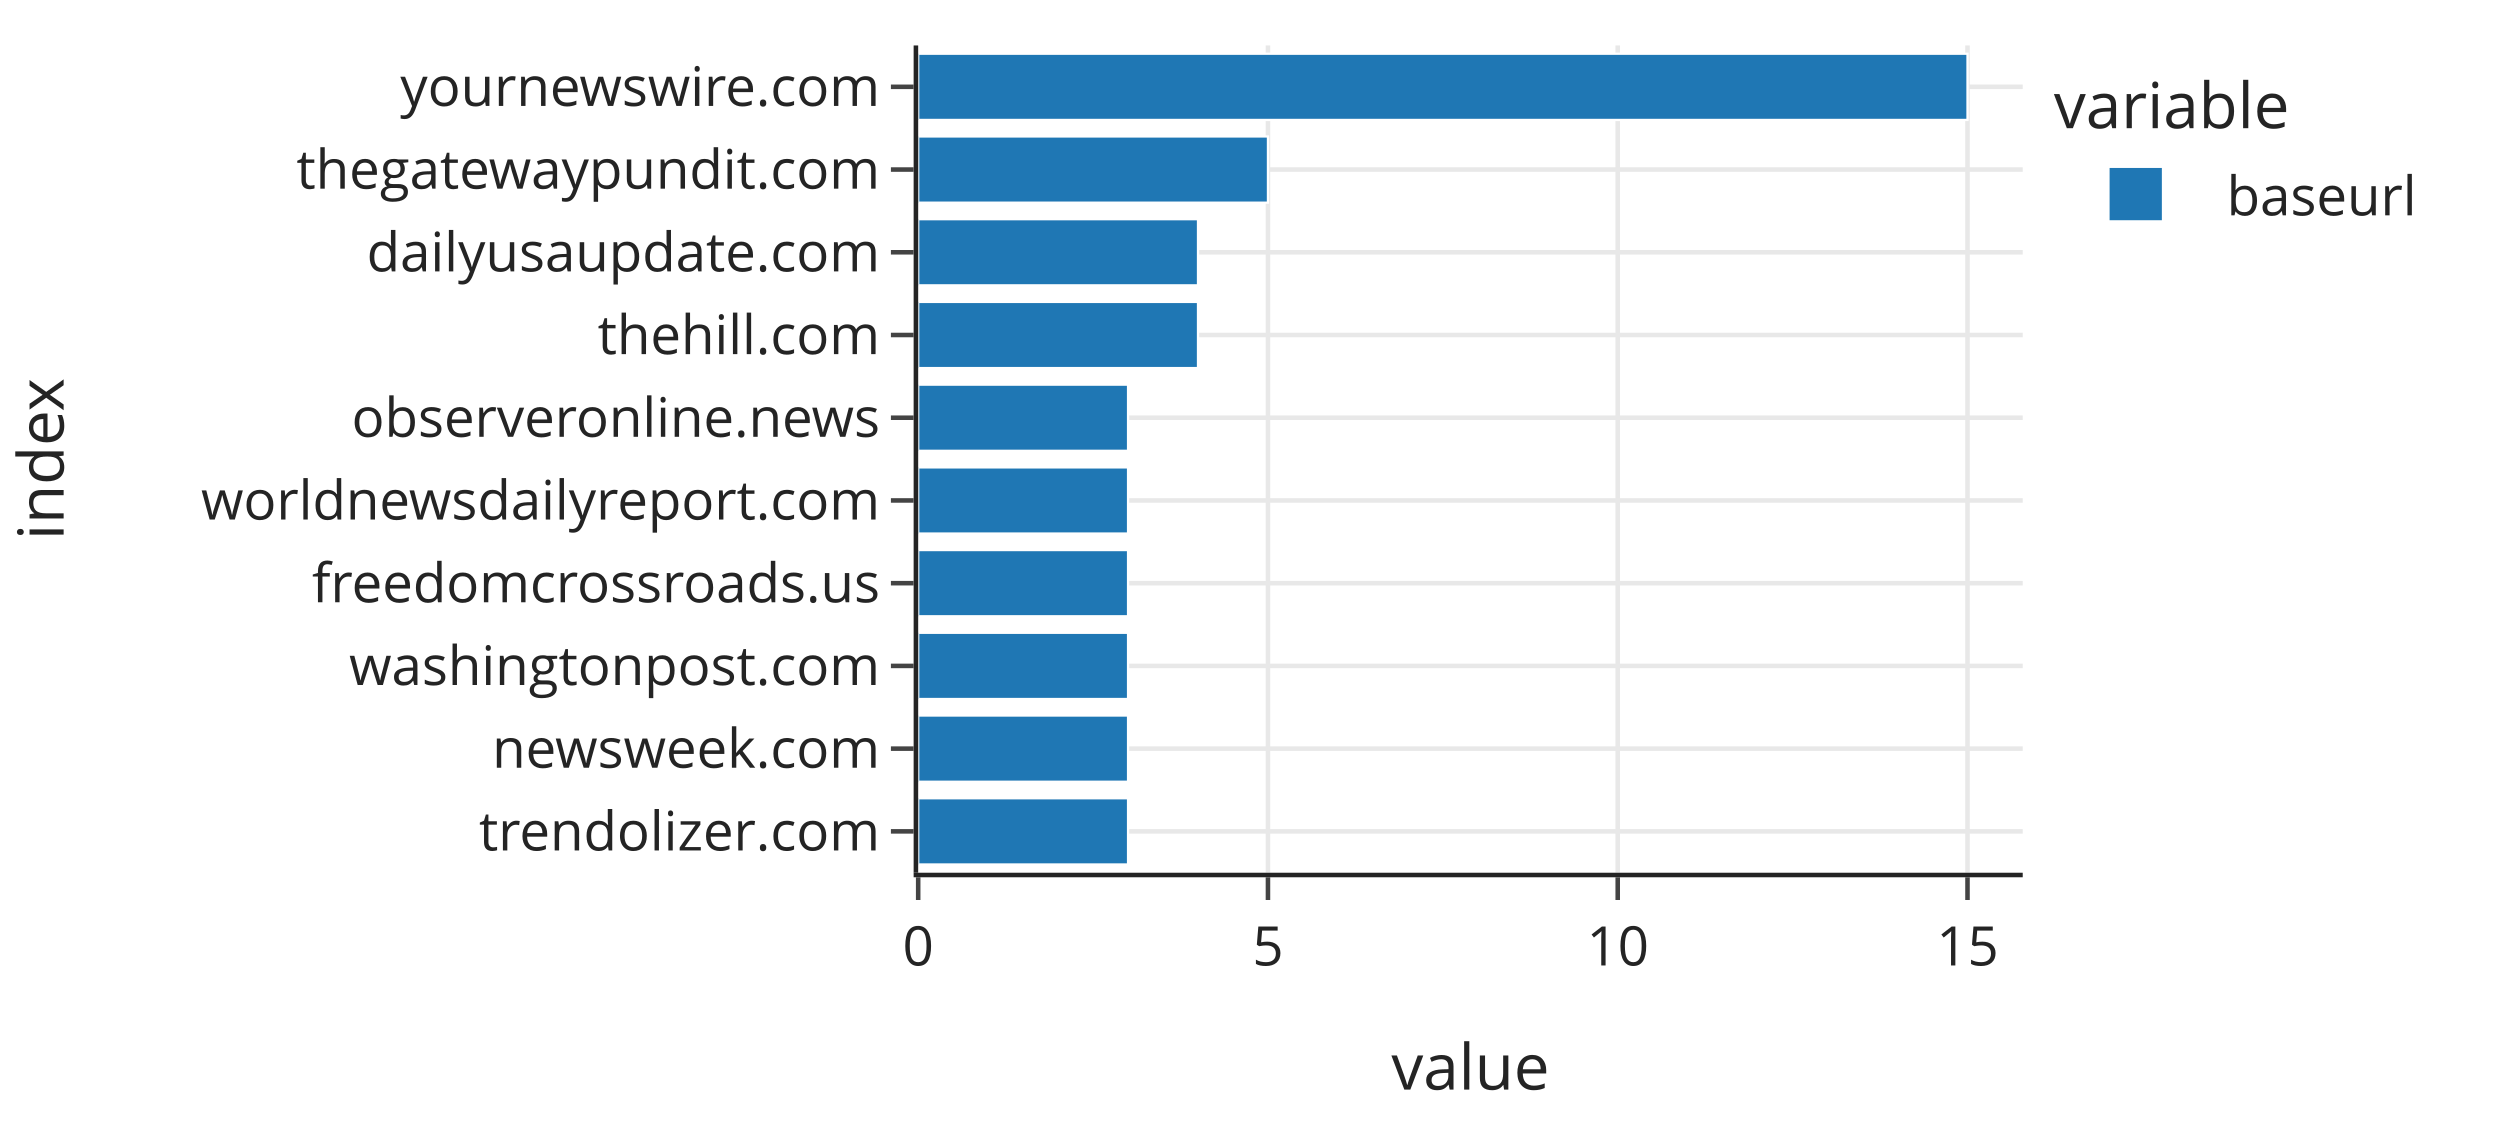
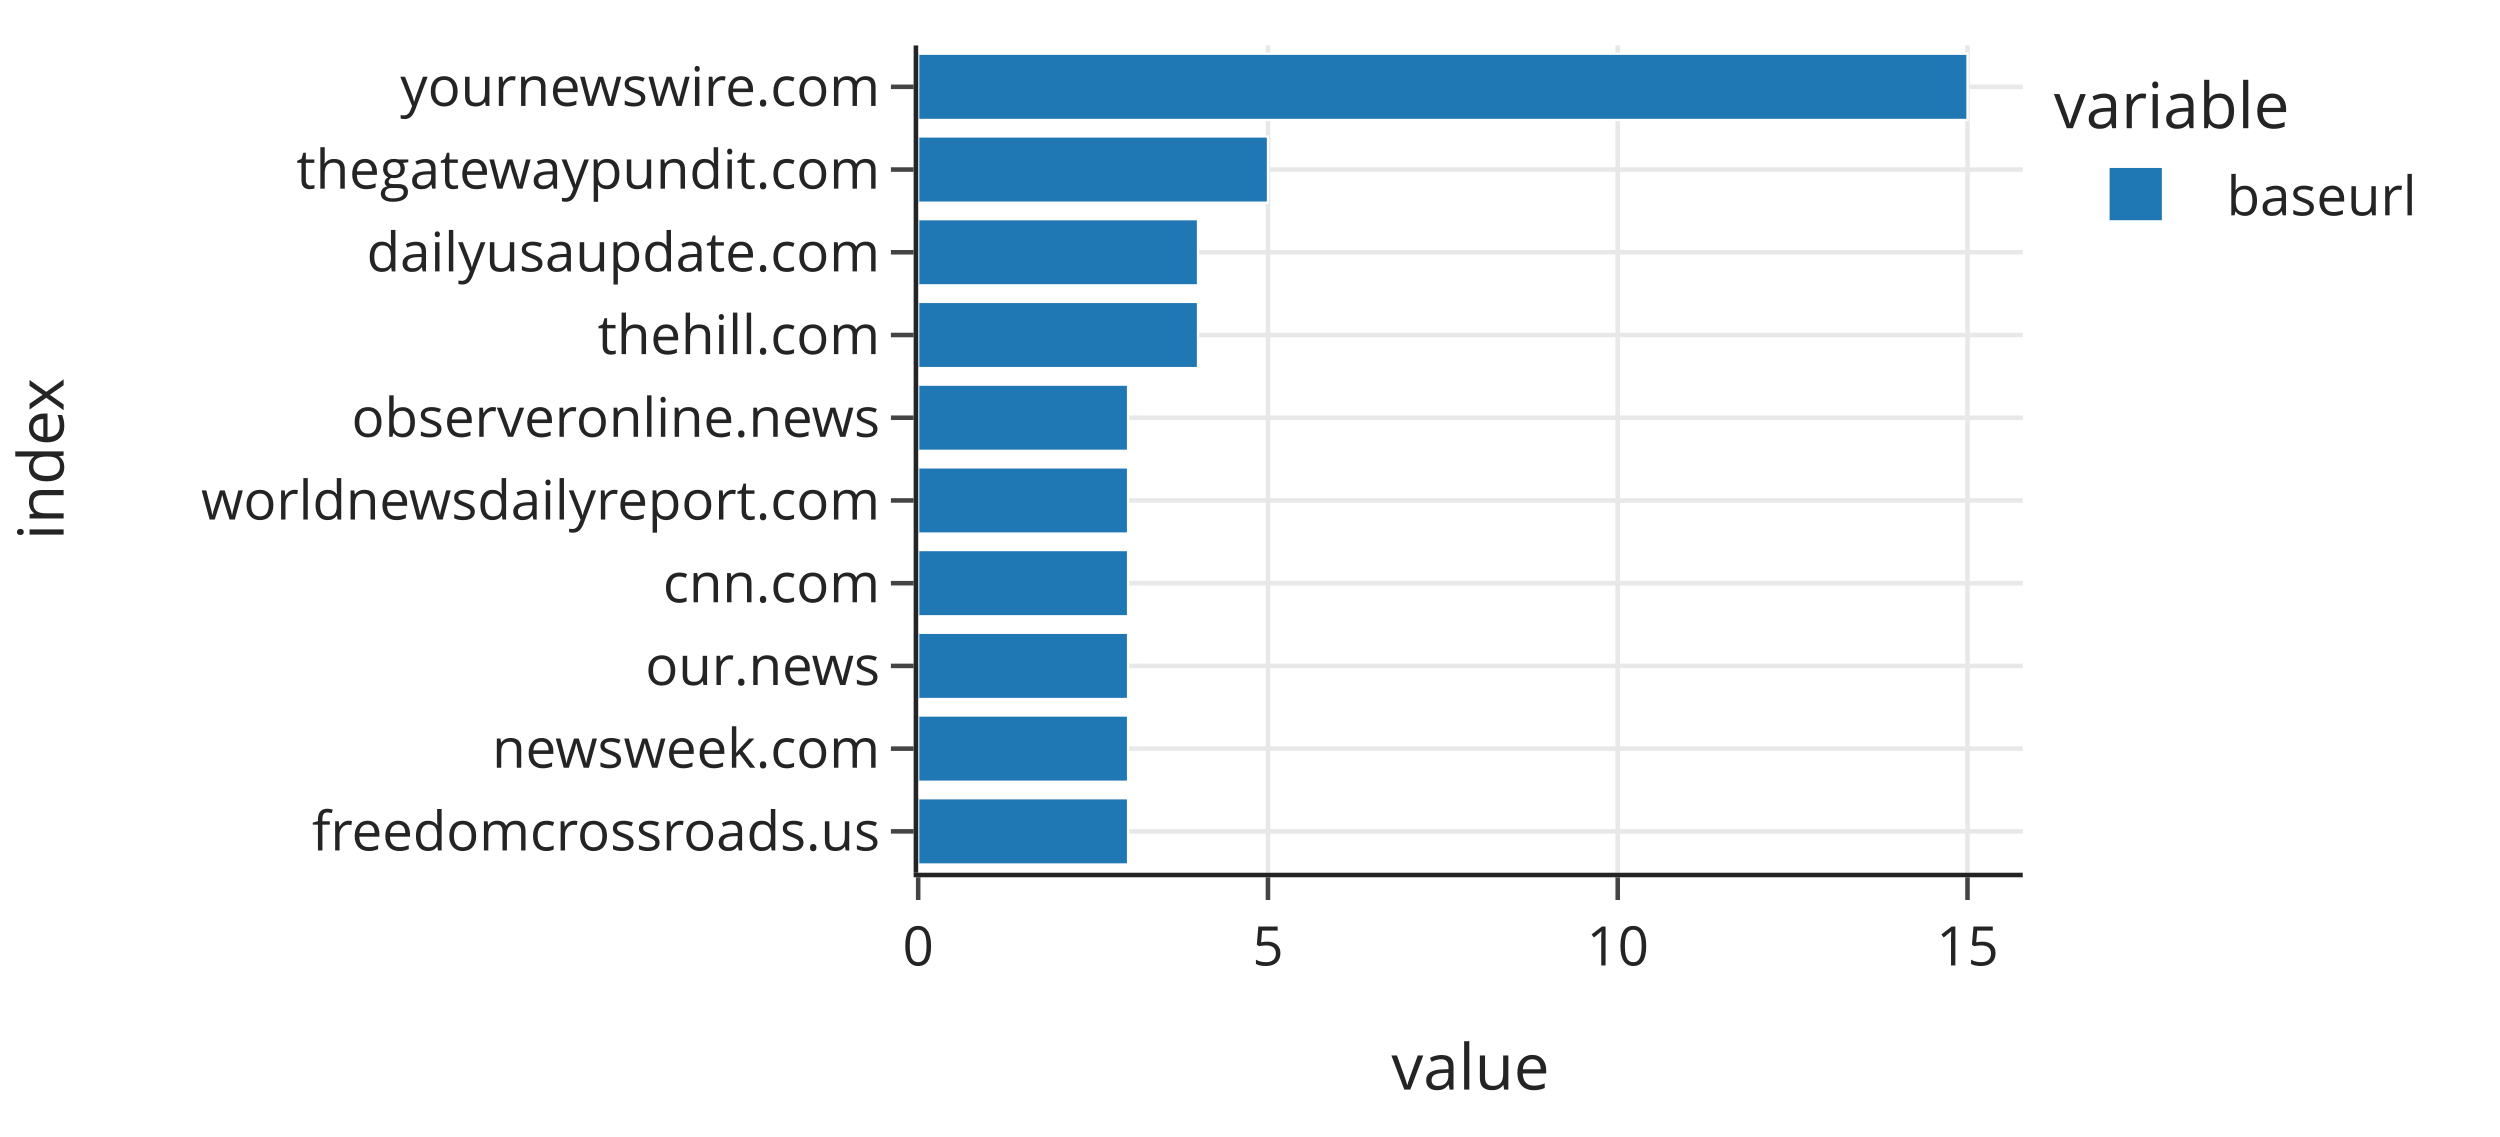
<svg xmlns="http://www.w3.org/2000/svg" class="main-svg" width="550" height="250" style="" viewBox="0 0 550 250">
  <rect x="0" y="0" width="550" height="250" style="fill: rgb(255, 255, 255); fill-opacity: 1;" />
-   <defs id="defs-91c78a">
+   <defs id="defs-d4d60c">
    <g class="clips">
-       <clipPath id="clip91c78axyplot" class="plotclip">
+       <clipPath id="clipd4d60cxyplot" class="plotclip">
        <rect width="243" height="182" />
      </clipPath>
-       <clipPath class="axesclip" id="clip91c78ax">
+       <clipPath class="axesclip" id="clipd4d60cx">
        <rect x="202" y="0" width="243" height="250" />
      </clipPath>
-       <clipPath class="axesclip" id="clip91c78ay">
+       <clipPath class="axesclip" id="clipd4d60cy">
        <rect x="0" y="10" width="550" height="182" />
      </clipPath>
-       <clipPath class="axesclip" id="clip91c78axy">
+       <clipPath class="axesclip" id="clipd4d60cxy">
        <rect x="202" y="10" width="243" height="182" />
      </clipPath>
    </g>
    <g class="gradients" />
    <g class="patterns" />
  </defs>
  <g class="bglayer" />
  <g class="layer-below">
    <g class="imagelayer" />
    <g class="shapelayer" />
  </g>
  <g class="cartesianlayer">
    <g class="subplot xy">
      <g class="layer-subplot">
        <g class="shapelayer" />
        <g class="imagelayer" />
      </g>
      <g class="gridlayer">
        <g class="x">
          <path class="xgrid crisp" transform="translate(278.95,0)" d="M0,10v182" style="stroke: rgb(232, 232, 232); stroke-opacity: 1; stroke-width: 1px;" />
          <path class="xgrid crisp" transform="translate(355.9,0)" d="M0,10v182" style="stroke: rgb(232, 232, 232); stroke-opacity: 1; stroke-width: 1px;" />
          <path class="xgrid crisp" transform="translate(432.85,0)" d="M0,10v182" style="stroke: rgb(232, 232, 232); stroke-opacity: 1; stroke-width: 1px;" />
        </g>
        <g class="y">
          <path class="ygrid crisp" transform="translate(0,182.9)" d="M202,0h243" style="stroke: rgb(232, 232, 232); stroke-opacity: 1; stroke-width: 1px;" />
          <path class="ygrid crisp" transform="translate(0,164.7)" d="M202,0h243" style="stroke: rgb(232, 232, 232); stroke-opacity: 1; stroke-width: 1px;" />
          <path class="ygrid crisp" transform="translate(0,146.5)" d="M202,0h243" style="stroke: rgb(232, 232, 232); stroke-opacity: 1; stroke-width: 1px;" />
          <path class="ygrid crisp" transform="translate(0,128.3)" d="M202,0h243" style="stroke: rgb(232, 232, 232); stroke-opacity: 1; stroke-width: 1px;" />
          <path class="ygrid crisp" transform="translate(0,110.1)" d="M202,0h243" style="stroke: rgb(232, 232, 232); stroke-opacity: 1; stroke-width: 1px;" />
          <path class="ygrid crisp" transform="translate(0,91.9)" d="M202,0h243" style="stroke: rgb(232, 232, 232); stroke-opacity: 1; stroke-width: 1px;" />
          <path class="ygrid crisp" transform="translate(0,73.7)" d="M202,0h243" style="stroke: rgb(232, 232, 232); stroke-opacity: 1; stroke-width: 1px;" />
          <path class="ygrid crisp" transform="translate(0,55.5)" d="M202,0h243" style="stroke: rgb(232, 232, 232); stroke-opacity: 1; stroke-width: 1px;" />
          <path class="ygrid crisp" transform="translate(0,37.3)" d="M202,0h243" style="stroke: rgb(232, 232, 232); stroke-opacity: 1; stroke-width: 1px;" />
          <path class="ygrid crisp" transform="translate(0,19.1)" d="M202,0h243" style="stroke: rgb(232, 232, 232); stroke-opacity: 1; stroke-width: 1px;" />
        </g>
      </g>
      <g class="zerolinelayer" />
      <path class="xlines-below" />
      <path class="ylines-below" />
      <g class="overlines-below" />
      <g class="xaxislayer-below" />
      <g class="yaxislayer-below" />
      <g class="overaxes-below" />
-       <g class="plot" transform="translate(202,10)" clip-path="url(#clip91c78axyplot)">
+       <g class="plot" transform="translate(202,10)" clip-path="url(#clipd4d60cxyplot)">
        <g class="barlayer mlayer">
          <g class="trace bars" style="opacity: 1;">
            <g class="points">
              <g class="point">
                <path d="M0,180.18V165.62H46.17V180.18Z" style="vector-effect: non-scaling-stroke; opacity: 1; stroke-width: 0.5px; fill: rgb(31, 119, 180); fill-opacity: 1; stroke: rgb(255, 255, 255); stroke-opacity: 1;" />
              </g>
              <g class="point">
                <path d="M0,161.98V147.42H46.17V161.98Z" style="vector-effect: non-scaling-stroke; opacity: 1; stroke-width: 0.5px; fill: rgb(31, 119, 180); fill-opacity: 1; stroke: rgb(255, 255, 255); stroke-opacity: 1;" />
              </g>
              <g class="point">
                <path d="M0,143.78V129.22H46.17V143.78Z" style="vector-effect: non-scaling-stroke; opacity: 1; stroke-width: 0.5px; fill: rgb(31, 119, 180); fill-opacity: 1; stroke: rgb(255, 255, 255); stroke-opacity: 1;" />
              </g>
              <g class="point">
                <path d="M0,125.58V111.02H46.17V125.58Z" style="vector-effect: non-scaling-stroke; opacity: 1; stroke-width: 0.5px; fill: rgb(31, 119, 180); fill-opacity: 1; stroke: rgb(255, 255, 255); stroke-opacity: 1;" />
              </g>
              <g class="point">
                <path d="M0,107.38V92.82H46.17V107.38Z" style="vector-effect: non-scaling-stroke; opacity: 1; stroke-width: 0.5px; fill: rgb(31, 119, 180); fill-opacity: 1; stroke: rgb(255, 255, 255); stroke-opacity: 1;" />
              </g>
              <g class="point">
                <path d="M0,89.18V74.62H46.17V89.18Z" style="vector-effect: non-scaling-stroke; opacity: 1; stroke-width: 0.5px; fill: rgb(31, 119, 180); fill-opacity: 1; stroke: rgb(255, 255, 255); stroke-opacity: 1;" />
              </g>
              <g class="point">
                <path d="M0,70.98V56.42H61.56V70.98Z" style="vector-effect: non-scaling-stroke; opacity: 1; stroke-width: 0.5px; fill: rgb(31, 119, 180); fill-opacity: 1; stroke: rgb(255, 255, 255); stroke-opacity: 1;" />
              </g>
              <g class="point">
                <path d="M0,52.78V38.22H61.56V52.78Z" style="vector-effect: non-scaling-stroke; opacity: 1; stroke-width: 0.5px; fill: rgb(31, 119, 180); fill-opacity: 1; stroke: rgb(255, 255, 255); stroke-opacity: 1;" />
              </g>
              <g class="point">
                <path d="M0,34.58V20.02H76.95V34.58Z" style="vector-effect: non-scaling-stroke; opacity: 1; stroke-width: 0.5px; fill: rgb(31, 119, 180); fill-opacity: 1; stroke: rgb(255, 255, 255); stroke-opacity: 1;" />
              </g>
              <g class="point">
                <path d="M0,16.38V1.82H230.85V16.38Z" style="vector-effect: non-scaling-stroke; opacity: 1; stroke-width: 0.5px; fill: rgb(31, 119, 180); fill-opacity: 1; stroke: rgb(255, 255, 255); stroke-opacity: 1;" />
              </g>
            </g>
          </g>
        </g>
      </g>
      <g class="overplot" />
      <path class="xlines-above crisp" d="M201,192.5H445" style="fill: none; stroke-width: 1px; stroke: rgb(36, 36, 36); stroke-opacity: 1;" />
      <path class="ylines-above crisp" d="M201.5,10V192" style="fill: none; stroke-width: 1px; stroke: rgb(36, 36, 36); stroke-opacity: 1;" />
      <g class="overlines-above" />
      <g class="xaxislayer-above">
        <path class="xtick ticks crisp" d="M0,193v5" transform="translate(202,0)" style="stroke: rgb(68, 68, 68); stroke-opacity: 1; stroke-width: 1px;" />
        <path class="xtick ticks crisp" d="M0,193v5" transform="translate(278.95,0)" style="stroke: rgb(68, 68, 68); stroke-opacity: 1; stroke-width: 1px;" />
        <path class="xtick ticks crisp" d="M0,193v5" transform="translate(355.9,0)" style="stroke: rgb(68, 68, 68); stroke-opacity: 1; stroke-width: 1px;" />
        <path class="xtick ticks crisp" d="M0,193v5" transform="translate(432.85,0)" style="stroke: rgb(68, 68, 68); stroke-opacity: 1; stroke-width: 1px;" />
        <g class="xtick">
          <text text-anchor="middle" x="0" y="212.4" transform="translate(202,0)" style="font-family: 'Open Sans', verdana, arial, sans-serif; font-size: 12px; fill: rgb(36, 36, 36); fill-opacity: 1; white-space: pre; opacity: 1;">0</text>
        </g>
        <g class="xtick">
          <text text-anchor="middle" x="0" y="212.4" style="font-family: 'Open Sans', verdana, arial, sans-serif; font-size: 12px; fill: rgb(36, 36, 36); fill-opacity: 1; white-space: pre; opacity: 1;" transform="translate(278.95,0)">5</text>
        </g>
        <g class="xtick">
          <text text-anchor="middle" x="0" y="212.4" style="font-family: 'Open Sans', verdana, arial, sans-serif; font-size: 12px; fill: rgb(36, 36, 36); fill-opacity: 1; white-space: pre; opacity: 1;" transform="translate(355.9,0)">10</text>
        </g>
        <g class="xtick">
          <text text-anchor="middle" x="0" y="212.4" style="font-family: 'Open Sans', verdana, arial, sans-serif; font-size: 12px; fill: rgb(36, 36, 36); fill-opacity: 1; white-space: pre; opacity: 1;" transform="translate(432.85,0)">15</text>
        </g>
      </g>
      <g class="yaxislayer-above">
        <path class="ytick ticks crisp" d="M201,0h-5" transform="translate(0,182.9)" style="stroke: rgb(68, 68, 68); stroke-opacity: 1; stroke-width: 1px;" />
        <path class="ytick ticks crisp" d="M201,0h-5" transform="translate(0,164.7)" style="stroke: rgb(68, 68, 68); stroke-opacity: 1; stroke-width: 1px;" />
        <path class="ytick ticks crisp" d="M201,0h-5" transform="translate(0,146.5)" style="stroke: rgb(68, 68, 68); stroke-opacity: 1; stroke-width: 1px;" />
        <path class="ytick ticks crisp" d="M201,0h-5" transform="translate(0,128.3)" style="stroke: rgb(68, 68, 68); stroke-opacity: 1; stroke-width: 1px;" />
        <path class="ytick ticks crisp" d="M201,0h-5" transform="translate(0,110.1)" style="stroke: rgb(68, 68, 68); stroke-opacity: 1; stroke-width: 1px;" />
        <path class="ytick ticks crisp" d="M201,0h-5" transform="translate(0,91.9)" style="stroke: rgb(68, 68, 68); stroke-opacity: 1; stroke-width: 1px;" />
        <path class="ytick ticks crisp" d="M201,0h-5" transform="translate(0,73.7)" style="stroke: rgb(68, 68, 68); stroke-opacity: 1; stroke-width: 1px;" />
        <path class="ytick ticks crisp" d="M201,0h-5" transform="translate(0,55.5)" style="stroke: rgb(68, 68, 68); stroke-opacity: 1; stroke-width: 1px;" />
        <path class="ytick ticks crisp" d="M201,0h-5" transform="translate(0,37.3)" style="stroke: rgb(68, 68, 68); stroke-opacity: 1; stroke-width: 1px;" />
        <path class="ytick ticks crisp" d="M201,0h-5" transform="translate(0,19.1)" style="stroke: rgb(68, 68, 68); stroke-opacity: 1; stroke-width: 1px;" />
        <g class="ytick">
-           <text text-anchor="end" x="193.6" y="4.2" transform="translate(0,182.9)" style="font-family: 'Open Sans', verdana, arial, sans-serif; font-size: 12px; fill: rgb(36, 36, 36); fill-opacity: 1; white-space: pre; opacity: 1;">trendolizer.com</text>
+           <text text-anchor="end" x="193.6" y="4.2" transform="translate(0,182.9)" style="font-family: 'Open Sans', verdana, arial, sans-serif; font-size: 12px; fill: rgb(36, 36, 36); fill-opacity: 1; white-space: pre; opacity: 1;">freedomcrossroads.us</text>
        </g>
        <g class="ytick">
          <text text-anchor="end" x="193.6" y="4.2" transform="translate(0,164.7)" style="font-family: 'Open Sans', verdana, arial, sans-serif; font-size: 12px; fill: rgb(36, 36, 36); fill-opacity: 1; white-space: pre; opacity: 1;">newsweek.com</text>
        </g>
        <g class="ytick">
-           <text text-anchor="end" x="193.6" y="4.2" transform="translate(0,146.5)" style="font-family: 'Open Sans', verdana, arial, sans-serif; font-size: 12px; fill: rgb(36, 36, 36); fill-opacity: 1; white-space: pre; opacity: 1;">washingtonpost.com</text>
-         </g>
-         <g class="ytick">
-           <text text-anchor="end" x="193.6" y="4.2" transform="translate(0,128.3)" style="font-family: 'Open Sans', verdana, arial, sans-serif; font-size: 12px; fill: rgb(36, 36, 36); fill-opacity: 1; white-space: pre; opacity: 1;">freedomcrossroads.us</text>
+           <text text-anchor="end" x="193.6" y="4.2" transform="translate(0,146.5)" style="font-family: 'Open Sans', verdana, arial, sans-serif; font-size: 12px; fill: rgb(36, 36, 36); fill-opacity: 1; white-space: pre; opacity: 1;">our.news</text>
+         </g>
+         <g class="ytick">
+           <text text-anchor="end" x="193.6" y="4.2" transform="translate(0,128.3)" style="font-family: 'Open Sans', verdana, arial, sans-serif; font-size: 12px; fill: rgb(36, 36, 36); fill-opacity: 1; white-space: pre; opacity: 1;">cnn.com</text>
        </g>
        <g class="ytick">
          <text text-anchor="end" x="193.6" y="4.2" transform="translate(0,110.1)" style="font-family: 'Open Sans', verdana, arial, sans-serif; font-size: 12px; fill: rgb(36, 36, 36); fill-opacity: 1; white-space: pre; opacity: 1;">worldnewsdailyreport.com</text>
        </g>
        <g class="ytick">
          <text text-anchor="end" x="193.6" y="4.2" transform="translate(0,91.9)" style="font-family: 'Open Sans', verdana, arial, sans-serif; font-size: 12px; fill: rgb(36, 36, 36); fill-opacity: 1; white-space: pre; opacity: 1;">observeronline.news</text>
        </g>
        <g class="ytick">
          <text text-anchor="end" x="193.6" y="4.2" transform="translate(0,73.7)" style="font-family: 'Open Sans', verdana, arial, sans-serif; font-size: 12px; fill: rgb(36, 36, 36); fill-opacity: 1; white-space: pre; opacity: 1;">thehill.com</text>
        </g>
        <g class="ytick">
          <text text-anchor="end" x="193.6" y="4.2" transform="translate(0,55.5)" style="font-family: 'Open Sans', verdana, arial, sans-serif; font-size: 12px; fill: rgb(36, 36, 36); fill-opacity: 1; white-space: pre; opacity: 1;">dailyusaupdate.com</text>
        </g>
        <g class="ytick">
          <text text-anchor="end" x="193.6" y="4.2" transform="translate(0,37.3)" style="font-family: 'Open Sans', verdana, arial, sans-serif; font-size: 12px; fill: rgb(36, 36, 36); fill-opacity: 1; white-space: pre; opacity: 1;">thegatewaypundit.com</text>
        </g>
        <g class="ytick">
          <text text-anchor="end" x="193.6" y="4.2" transform="translate(0,19.1)" style="font-family: 'Open Sans', verdana, arial, sans-serif; font-size: 12px; fill: rgb(36, 36, 36); fill-opacity: 1; white-space: pre; opacity: 1;">yournewswire.com</text>
        </g>
      </g>
      <g class="overaxes-above" />
    </g>
  </g>
  <g class="polarlayer" />
  <g class="smithlayer" />
  <g class="ternarylayer" />
  <g class="geolayer" />
  <g class="funnelarealayer" />
  <g class="pielayer" />
  <g class="iciclelayer" />
  <g class="treemaplayer" />
  <g class="sunburstlayer" />
  <g class="glimages" />
-   <defs id="topdefs-91c78a">
+   <defs id="topdefs-d4d60c">
    <g class="clips" />
-     <clipPath id="legend91c78a">
+     <clipPath id="legendd4d60c">
      <rect width="90" height="48" x="0" y="0" />
    </clipPath>
  </defs>
  <g class="layer-above">
    <g class="imagelayer" />
    <g class="shapelayer" />
  </g>
  <g class="infolayer">
    <g class="legend" pointer-events="all" transform="translate(449.86,10)">
      <rect class="bg" shape-rendering="crispEdges" width="90" height="48" x="0" y="0" style="stroke: rgb(68, 68, 68); stroke-opacity: 1; fill: rgb(255, 255, 255); fill-opacity: 1; stroke-width: 0px;" />
-       <g class="scrollbox" transform="" clip-path="url(#legend91c78a)">
+       <g class="scrollbox" transform="" clip-path="url(#legendd4d60c)">
        <text class="legendtitletext" text-anchor="start" x="2" y="18.2" style="font-family: 'Open Sans', verdana, arial, sans-serif; font-size: 14px; fill: rgb(36, 36, 36); fill-opacity: 1; white-space: pre;">variable</text>
        <g class="groups" transform="">
          <g class="traces" transform="translate(0,32.7)" style="opacity: 1;">
            <text class="legendtext" text-anchor="start" x="40" y="4.68" style="font-family: 'Open Sans', verdana, arial, sans-serif; font-size: 12px; fill: rgb(36, 36, 36); fill-opacity: 1; white-space: pre;">baseurl</text>
            <g class="layers" style="opacity: 1;">
              <g class="legendfill" />
              <g class="legendlines" />
              <g class="legendsymbols">
                <g class="legendpoints">
                  <path class="legendundefined" d="M6,6H-6V-6H6Z" transform="translate(20,0)" style="stroke-width: 0.5px; fill: rgb(31, 119, 180); fill-opacity: 1; stroke: rgb(255, 255, 255); stroke-opacity: 1;" />
                </g>
              </g>
            </g>
            <rect class="legendtoggle" x="0" y="-9.5" width="84.094" height="19" style="fill: rgb(0, 0, 0); fill-opacity: 0;" />
          </g>
        </g>
      </g>
      <rect class="scrollbar" rx="20" ry="3" width="0" height="0" x="0" y="0" style="fill: rgb(128, 139, 164); fill-opacity: 1;" />
    </g>
    <g class="g-gtitle" />
    <g class="g-xtitle">
      <text class="xtitle" x="323.5" y="239.706" text-anchor="middle" style="font-family: 'Open Sans', verdana, arial, sans-serif; font-size: 14px; fill: rgb(36, 36, 36); opacity: 1; font-weight: normal; white-space: pre;">value</text>
    </g>
    <g class="g-ytitle" transform="translate(3.831055,0)">
      <text class="ytitle" transform="rotate(-90,10.16875,101)" x="10.169" y="101" text-anchor="middle" style="font-family: 'Open Sans', verdana, arial, sans-serif; font-size: 14px; fill: rgb(36, 36, 36); opacity: 1; font-weight: normal; white-space: pre;">index</text>
    </g>
  </g>
</svg>
